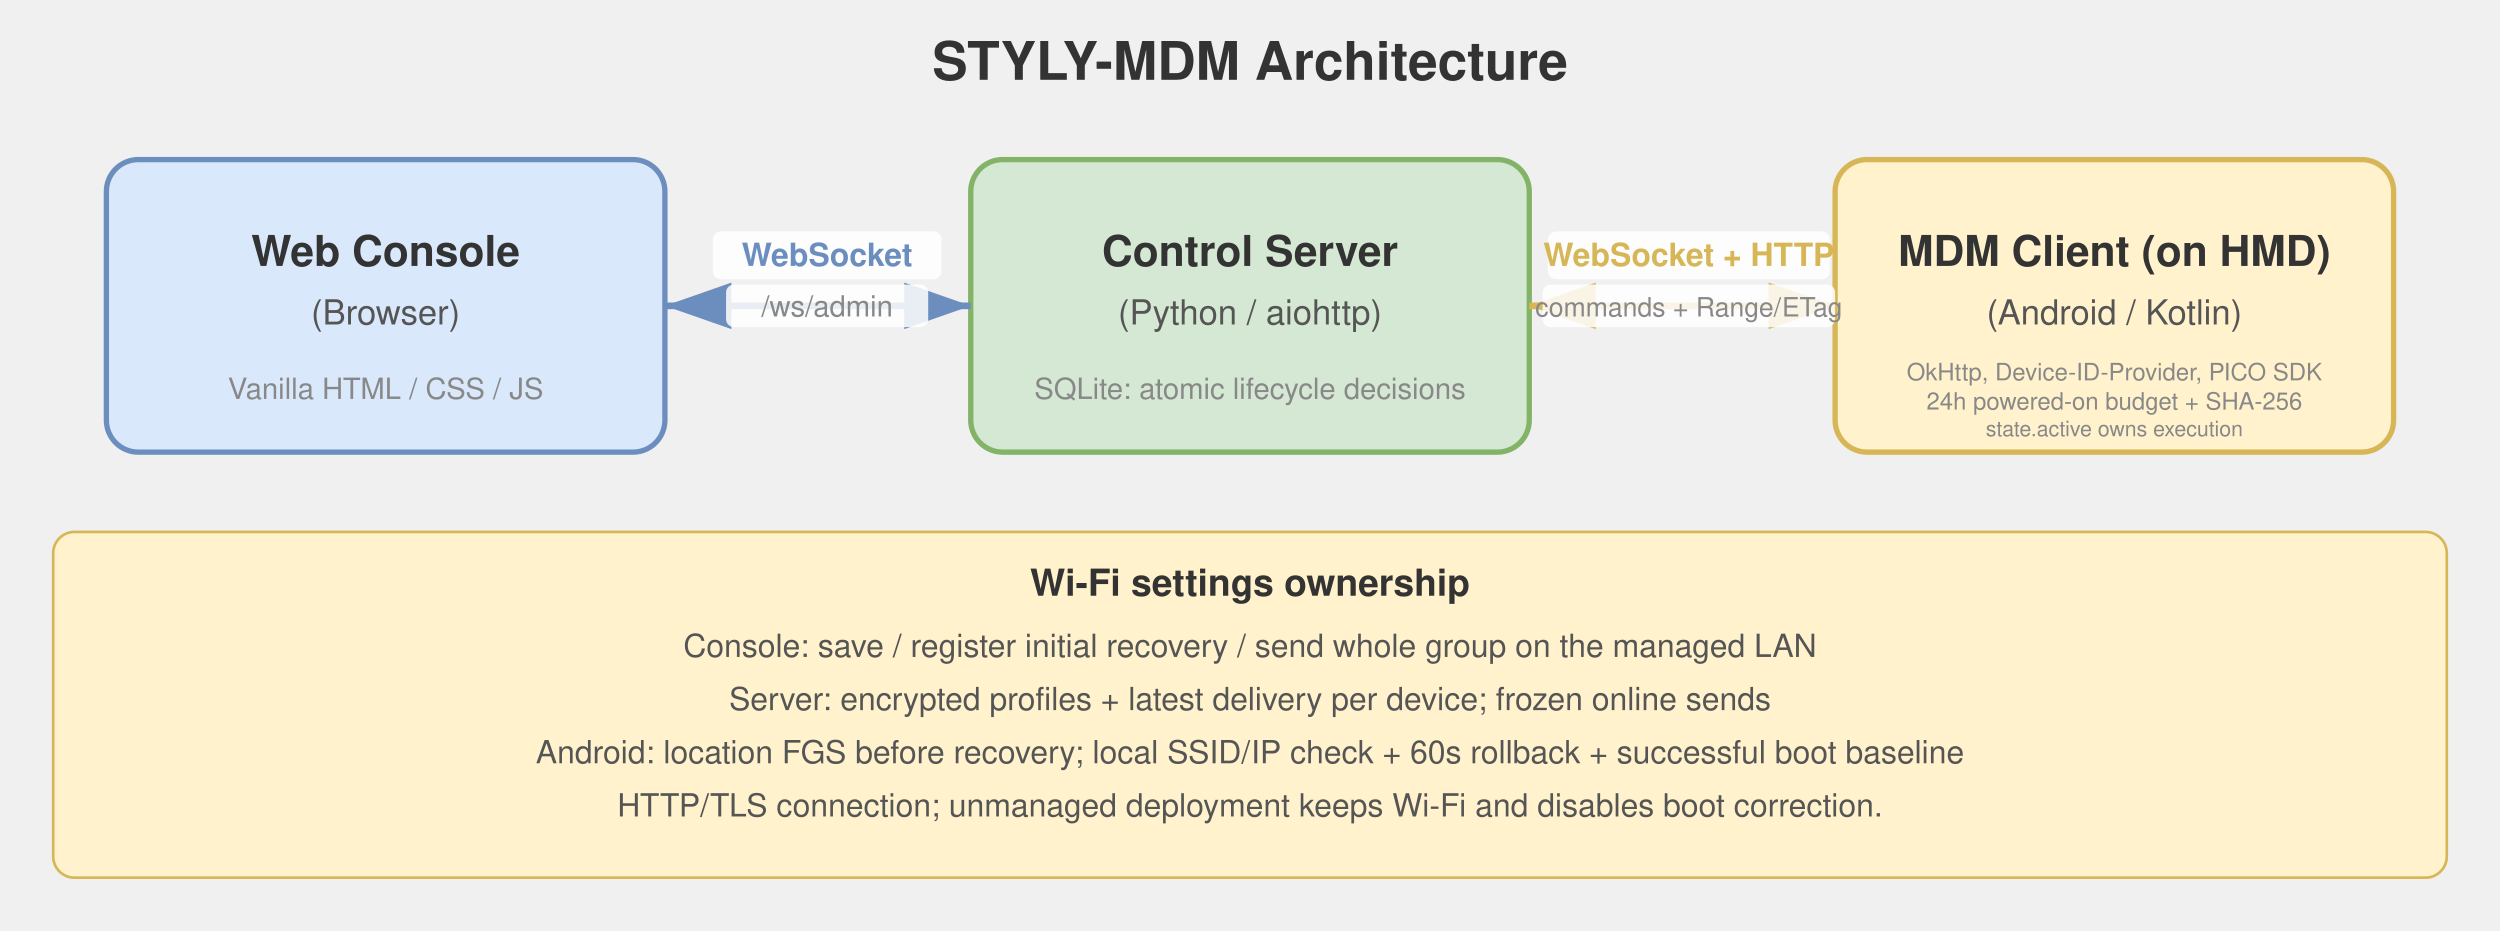
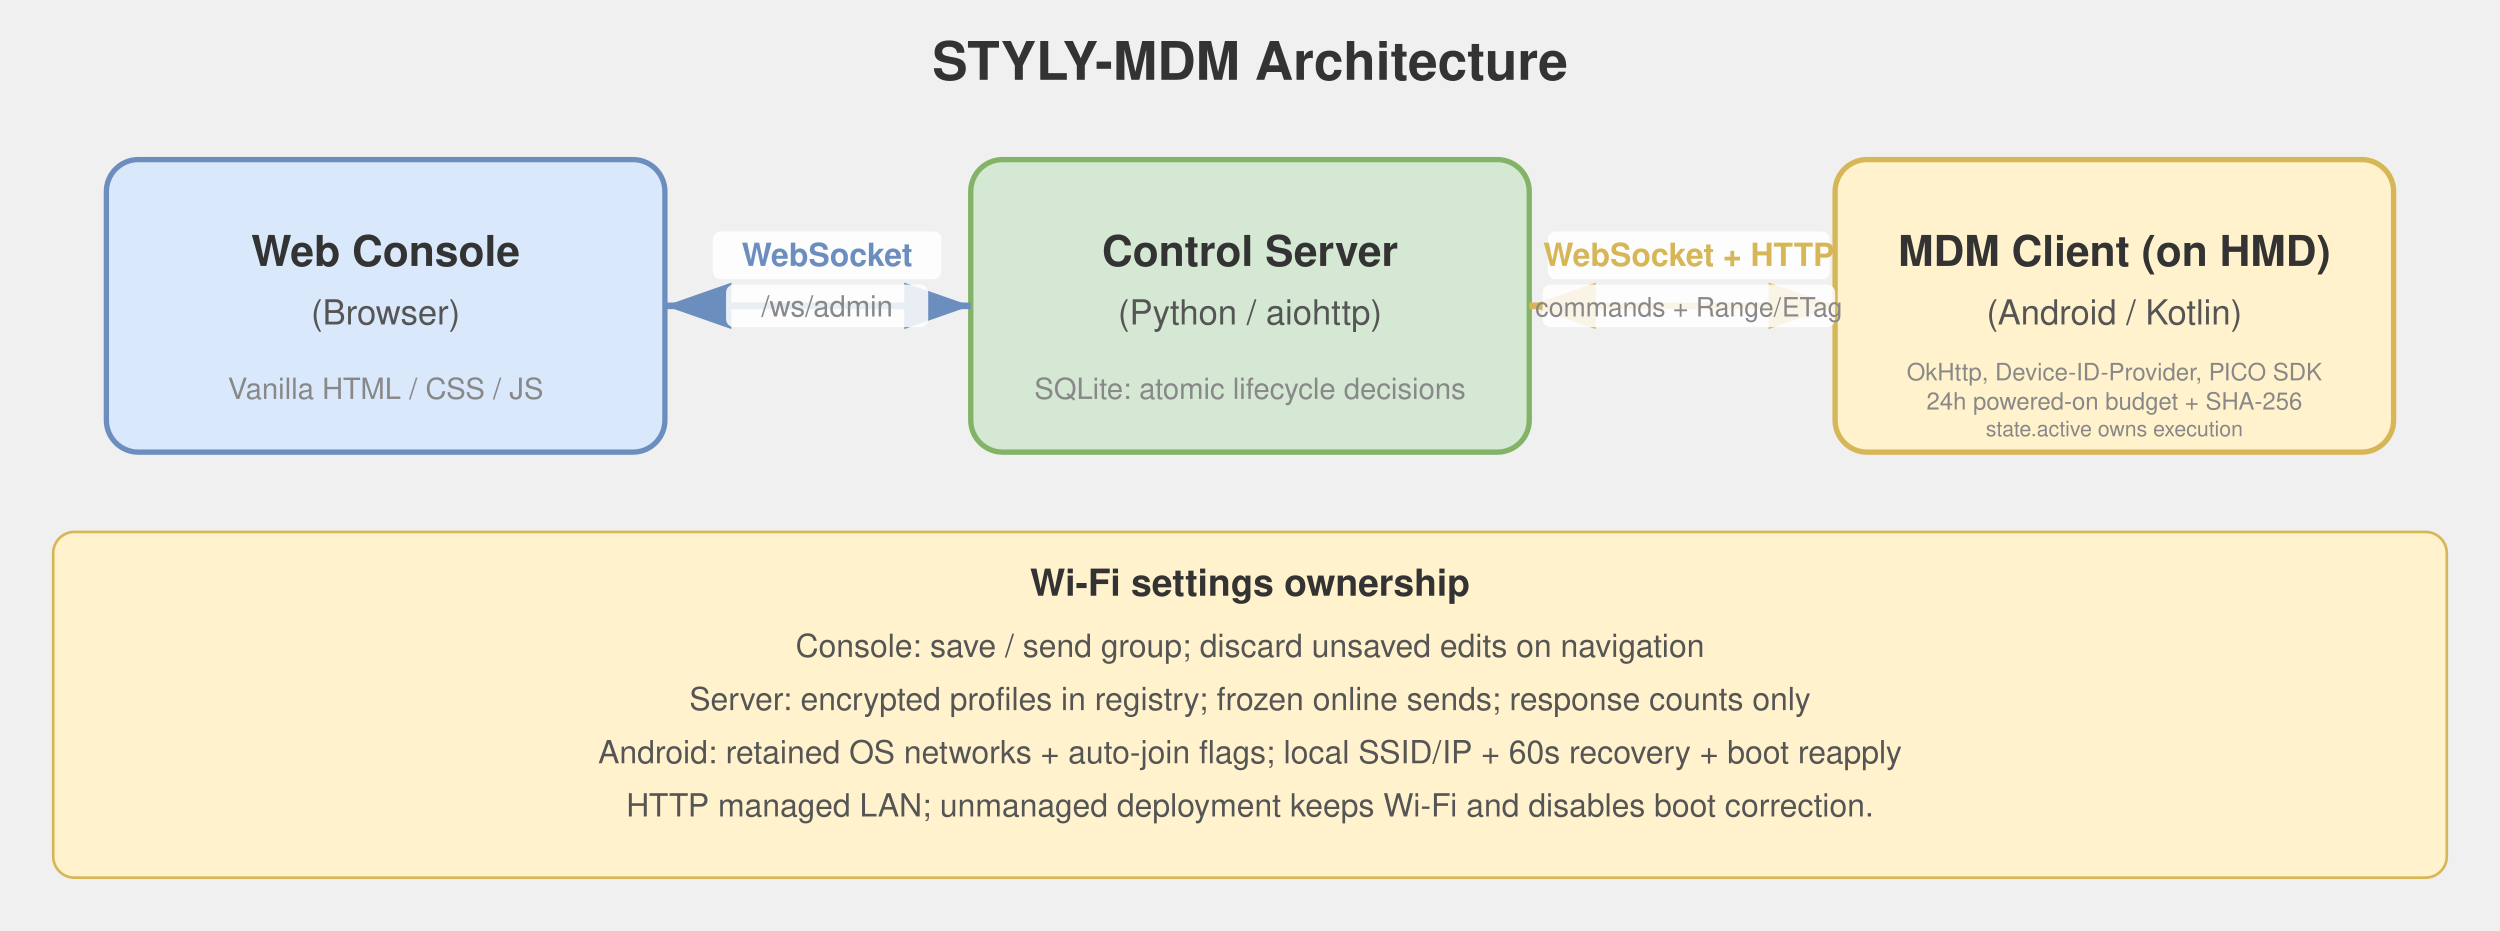
<svg xmlns="http://www.w3.org/2000/svg" version="1.1" viewBox="0 0 940 350" font-family="Segoe UI, Helvetica, Arial, sans-serif" content="&lt;mxfile host=&quot;Claude&quot;&gt; &lt;diagram id=&quot;arch&quot; name=&quot;Architecture&quot;&gt; &lt;mxGraphModel dx=&quot;1422&quot; dy=&quot;762&quot; grid=&quot;1&quot; gridSize=&quot;10&quot; guides=&quot;1&quot; tooltips=&quot;1&quot; connect=&quot;1&quot; arrows=&quot;1&quot; fold=&quot;1&quot; page=&quot;1&quot; pageScale=&quot;1&quot; pageWidth=&quot;1169&quot; pageHeight=&quot;827&quot; math=&quot;0&quot; shadow=&quot;0&quot;&gt; &lt;root&gt; &lt;mxCell id=&quot;0&quot;/&gt; &lt;mxCell id=&quot;1&quot; parent=&quot;0&quot;/&gt; &lt;mxCell id=&quot;2&quot; value=&quot;&quot; style=&quot;rounded=1;whiteSpace=wrap;html=1;fillColor=#dae8fc;strokeColor=#6c8ebf;arcSize=10;&quot; vertex=&quot;1&quot; parent=&quot;1&quot;&gt;&lt;mxGeometry x=&quot;40&quot; y=&quot;80&quot; width=&quot;200&quot; height=&quot;100&quot; as=&quot;geometry&quot;/&gt;&lt;/mxCell&gt; &lt;mxCell id=&quot;2a&quot; value=&quot;&amp;lt;b&amp;gt;Web Console&amp;lt;/b&amp;gt;&amp;lt;br&amp;gt;(Browser)&quot; style=&quot;text;html=1;align=center;verticalAlign=middle;resizable=0;points=[];autosize=1;&quot; vertex=&quot;1&quot; parent=&quot;1&quot;&gt;&lt;mxGeometry x=&quot;95&quot; y=&quot;105&quot; width=&quot;90&quot; height=&quot;50&quot; as=&quot;geometry&quot;/&gt;&lt;/mxCell&gt; &lt;mxCell id=&quot;2b&quot; value=&quot;Vanilla HTML / CSS / JS&quot; style=&quot;text;html=1;align=center;verticalAlign=middle;fontColor=#666666;fontSize=10;&quot; vertex=&quot;1&quot; parent=&quot;1&quot;&gt;&lt;mxGeometry x=&quot;60&quot; y=&quot;155&quot; width=&quot;160&quot; height=&quot;20&quot; as=&quot;geometry&quot;/&gt;&lt;/mxCell&gt; &lt;mxCell id=&quot;3&quot; value=&quot;&quot; style=&quot;rounded=1;whiteSpace=wrap;html=1;fillColor=#d5e8d4;strokeColor=#82b366;arcSize=10;&quot; vertex=&quot;1&quot; parent=&quot;1&quot;&gt;&lt;mxGeometry x=&quot;360&quot; y=&quot;80&quot; width=&quot;220&quot; height=&quot;100&quot; as=&quot;geometry&quot;/&gt;&lt;/mxCell&gt; &lt;mxCell id=&quot;3a&quot; value=&quot;&amp;lt;b&amp;gt;Control Server&amp;lt;/b&amp;gt;&amp;lt;br&amp;gt;(Python / aiohttp)&quot; style=&quot;text;html=1;align=center;verticalAlign=middle;resizable=0;points=[];autosize=1;&quot; vertex=&quot;1&quot; parent=&quot;1&quot;&gt;&lt;mxGeometry x=&quot;405&quot; y=&quot;105&quot; width=&quot;130&quot; height=&quot;50&quot; as=&quot;geometry&quot;/&gt;&lt;/mxCell&gt; &lt;mxCell id=&quot;3b&quot; value=&quot;SQLite: atomic lifecycle decisions&quot; style=&quot;text;html=1;align=center;verticalAlign=middle;fontColor=#666666;fontSize=10;&quot; vertex=&quot;1&quot; parent=&quot;1&quot;&gt;&lt;mxGeometry x=&quot;390&quot; y=&quot;155&quot; width=&quot;160&quot; height=&quot;20&quot; as=&quot;geometry&quot;/&gt;&lt;/mxCell&gt; &lt;mxCell id=&quot;4&quot; value=&quot;&quot; style=&quot;rounded=1;whiteSpace=wrap;html=1;fillColor=#fff2cc;strokeColor=#d6b656;arcSize=10;&quot; vertex=&quot;1&quot; parent=&quot;1&quot;&gt;&lt;mxGeometry x=&quot;700&quot; y=&quot;80&quot; width=&quot;200&quot; height=&quot;100&quot; as=&quot;geometry&quot;/&gt;&lt;/mxCell&gt; &lt;mxCell id=&quot;4a&quot; value=&quot;&amp;lt;b&amp;gt;MDM Client (on HMD)&amp;lt;/b&amp;gt;&amp;lt;br&amp;gt;(Android / Kotlin)&quot; style=&quot;text;html=1;align=center;verticalAlign=middle;resizable=0;points=[];autosize=1;&quot; vertex=&quot;1&quot; parent=&quot;1&quot;&gt;&lt;mxGeometry x=&quot;740&quot; y=&quot;105&quot; width=&quot;120&quot; height=&quot;50&quot; as=&quot;geometry&quot;/&gt;&lt;/mxCell&gt; &lt;mxCell id=&quot;4b&quot; value=&quot;OkHttp, PICO SDK; resumable SHA-256; 24h powered-on budget; durable apply gate&quot; style=&quot;text;html=1;align=center;verticalAlign=middle;fontColor=#666666;fontSize=10;&quot; vertex=&quot;1&quot; parent=&quot;1&quot;&gt;&lt;mxGeometry x=&quot;705&quot; y=&quot;155&quot; width=&quot;190&quot; height=&quot;20&quot; as=&quot;geometry&quot;/&gt;&lt;/mxCell&gt; &lt;mxCell id=&quot;5&quot; style=&quot;edgeStyle=orthogonalEdgeStyle;rounded=0;orthogonalLoop=1;jettySize=auto;containsPoints=1;endArrow=block;endFill=1;startArrow=block;startFill=1;strokeWidth=2;strokeColor=#6c8ebf;&quot; edge=&quot;1&quot; parent=&quot;1&quot; source=&quot;2&quot; target=&quot;3&quot;&gt;&lt;mxGeometry relative=&quot;1&quot; as=&quot;geometry&quot;/&gt;&lt;/mxCell&gt; &lt;mxCell id=&quot;5a&quot; value=&quot;WebSocket&amp;lt;br&amp;gt;&amp;lt;font style=&amp;quot;font-size:10px&amp;quot;&amp;gt;/ws/admin&amp;lt;/font&amp;gt;&quot; style=&quot;edgeLabel;html=1;align=center;verticalAlign=middle;resizable=0;points=[];&quot; vertex=&quot;1&quot; connectable=&quot;0&quot; parent=&quot;5&quot;&gt;&lt;mxGeometry x=&quot;-0.1&quot; relative=&quot;1&quot; as=&quot;geometry&quot;&gt;&lt;mxPoint as=&quot;offset&quot;/&gt;&lt;/mxGeometry&gt;&lt;/mxCell&gt; &lt;mxCell id=&quot;6&quot; style=&quot;edgeStyle=orthogonalEdgeStyle;rounded=0;orthogonalLoop=1;jettySize=auto;containsPoints=1;endArrow=block;endFill=1;startArrow=block;startFill=1;strokeWidth=2;strokeColor=#d6b656;&quot; edge=&quot;1&quot; parent=&quot;1&quot; source=&quot;3&quot; target=&quot;4&quot;&gt;&lt;mxGeometry relative=&quot;1&quot; as=&quot;geometry&quot;/&gt;&lt;/mxCell&gt; &lt;mxCell id=&quot;6a&quot; value=&quot;WebSocket + HTTP&amp;lt;br&amp;gt;&amp;lt;font style=&amp;quot;font-size:10px&amp;quot;&amp;gt;commands + Range/ETag&amp;lt;/font&amp;gt;&quot; style=&quot;edgeLabel;html=1;align=center;verticalAlign=middle;resizable=0;points=[];&quot; vertex=&quot;1&quot; connectable=&quot;0&quot; parent=&quot;6&quot;&gt;&lt;mxGeometry x=&quot;-0.1&quot; relative=&quot;1&quot; as=&quot;geometry&quot;&gt;&lt;mxPoint as=&quot;offset&quot;/&gt;&lt;/mxGeometry&gt;&lt;/mxCell&gt; &lt;mxCell id=&quot;7&quot; value=&quot;&amp;lt;font style=&amp;quot;font-size:16px&amp;quot;&amp;gt;&amp;lt;b&amp;gt;STYLY-MDM Architecture&amp;lt;/b&amp;gt;&amp;lt;/font&amp;gt;&quot; style=&quot;text;html=1;align=center;verticalAlign=middle;resizable=0;points=[];autosize=1;&quot; vertex=&quot;1&quot; parent=&quot;1&quot;&gt;&lt;mxGeometry x=&quot;350&quot; y=&quot;20&quot; width=&quot;240&quot; height=&quot;40&quot; as=&quot;geometry&quot;/&gt;&lt;/mxCell&gt; &lt;mxCell id=&quot;wifi-v1-panel&quot; value=&quot;&amp;lt;b&amp;gt;Wi-Fi settings ownership&amp;lt;/b&amp;gt;&amp;lt;br&amp;gt;Console: save profile / send to whole group on the managed LAN&amp;lt;br&amp;gt;Server: encrypted profiles + frozen online delivery; no application-result tracking&amp;lt;br&amp;gt;Android: private durable journal + local SSID + IP success / 60s rollback + once-per-OS-boot baseline&amp;lt;br&amp;gt;HTTP/TLS connection; unmanaged deployment keeps Wi-Fi and disables boot correction.&quot; style=&quot;rounded=1;whiteSpace=wrap;html=1;fillColor=#fff2cc;strokeColor=#d6b656;fontSize=12;align=center;&quot; vertex=&quot;1&quot; parent=&quot;1&quot;&gt;&lt;mxGeometry x=&quot;20&quot; y=&quot;200&quot; width=&quot;900&quot; height=&quot;130&quot; as=&quot;geometry&quot; /&gt;&lt;/mxCell&gt; &lt;/root&gt; &lt;/mxGraphModel&gt; &lt;/diagram&gt; &lt;/mxfile&gt;">
  <text x="470" y="30" text-anchor="middle" font-size="20" font-weight="bold" fill="#333">STYLY-MDM Architecture</text>
  <rect x="40" y="60" width="210" height="110" rx="12" ry="12" fill="#dae8fc" stroke="#6c8ebf" stroke-width="2" />
  <text x="145" y="100" text-anchor="middle" font-size="16" font-weight="bold" fill="#333">Web Console</text>
  <text x="145" y="122" text-anchor="middle" font-size="13" fill="#555">(Browser)</text>
  <text x="145" y="150" text-anchor="middle" font-size="11" fill="#888">Vanilla HTML / CSS / JS</text>
  <rect x="365" y="60" width="210" height="110" rx="12" ry="12" fill="#d5e8d4" stroke="#82b366" stroke-width="2" />
  <text x="470" y="100" text-anchor="middle" font-size="16" font-weight="bold" fill="#333">Control Server</text>
  <text x="470" y="122" text-anchor="middle" font-size="13" fill="#555">(Python / aiohttp)</text>
  <text x="470" y="150" text-anchor="middle" font-size="11" fill="#888">SQLite: atomic lifecycle decisions</text>
  <rect x="690" y="60" width="210" height="110" rx="12" ry="12" fill="#fff2cc" stroke="#d6b656" stroke-width="2" />
  <text x="795" y="100" text-anchor="middle" font-size="16" font-weight="bold" fill="#333">MDM Client (on HMD)</text>
  <text x="795" y="122" text-anchor="middle" font-size="13" fill="#555">(Android / Kotlin)</text>
  <text x="795" y="143" text-anchor="middle" font-size="9" fill="#888">OkHttp, Device-ID-Provider, PICO SDK</text>
  <text x="795" y="154" text-anchor="middle" font-size="9" fill="#888">24h powered-on budget + SHA-256</text>
  <text x="795" y="164" text-anchor="middle" font-size="8" fill="#888">state.active owns execution</text>
  <defs>
    <marker id="arrowRight" markerWidth="10" markerHeight="7" refX="10" refY="3.5" orient="auto">
      <polygon points="0 0, 10 3.5, 0 7" fill="#6c8ebf" />
    </marker>
    <marker id="arrowLeft" markerWidth="10" markerHeight="7" refX="0" refY="3.5" orient="auto">
      <polygon points="10 0, 0 3.5, 10 7" fill="#6c8ebf" />
    </marker>
    <marker id="arrowRight2" markerWidth="10" markerHeight="7" refX="10" refY="3.5" orient="auto">
      <polygon points="0 0, 10 3.5, 0 7" fill="#d6b656" />
    </marker>
    <marker id="arrowLeft2" markerWidth="10" markerHeight="7" refX="0" refY="3.5" orient="auto">
      <polygon points="10 0, 0 3.5, 10 7" fill="#d6b656" />
    </marker>
  </defs>
  <line x1="250" y1="115" x2="365" y2="115" stroke="#6c8ebf" stroke-width="2.5" marker-start="url(#arrowLeft)" marker-end="url(#arrowRight)" />
  <rect x="268" y="87" width="86" height="18" rx="3" fill="white" fill-opacity="0.85" />
  <text x="311" y="100" text-anchor="middle" font-size="12" font-weight="bold" fill="#6c8ebf">WebSocket</text>
  <rect x="273" y="107" width="76" height="16" rx="3" fill="white" fill-opacity="0.85" />
  <text x="311" y="119" text-anchor="middle" font-size="11" fill="#888">/ws/admin</text>
  <line x1="575" y1="115" x2="690" y2="115" stroke="#d6b656" stroke-width="2.5" marker-start="url(#arrowLeft2)" marker-end="url(#arrowRight2)" />
  <rect x="582" y="87" width="106" height="18" rx="3" fill="white" fill-opacity="0.85" />
  <text x="635" y="100" text-anchor="middle" font-size="12" font-weight="bold" fill="#d6b656">WebSocket + HTTP</text>
  <rect x="580" y="107" width="110" height="16" rx="3" fill="white" fill-opacity="0.85" />
  <text x="635" y="119" text-anchor="middle" font-size="10" fill="#888">commands + Range/ETag</text>
  <rect x="20" y="200" width="900" height="130" rx="8" fill="#fff2cc" stroke="#d6b656" />
  <text x="470" y="224" text-anchor="middle" font-size="14" font-weight="bold" fill="#333">Wi-Fi settings ownership</text>
-   <text x="470" y="247" text-anchor="middle" font-size="12" fill="#555">Console: save / register initial recovery / send whole group on the managed LAN</text>
-   <text x="470" y="267" text-anchor="middle" font-size="12" fill="#555">Server: encrypted profiles + latest delivery per device; frozen online sends</text>
-   <text x="470" y="287" text-anchor="middle" font-size="12" fill="#555">Android: location FGS before recovery; local SSID/IP check + 60s rollback + successful boot baseline</text>
-   <text x="470" y="307" text-anchor="middle" font-size="12" fill="#555">HTTP/TLS connection; unmanaged deployment keeps Wi-Fi and disables boot correction.</text>
+   <text x="470" y="247" text-anchor="middle" font-size="12" fill="#555">Console: save / send group; discard unsaved edits on navigation</text>
+   <text x="470" y="267" text-anchor="middle" font-size="12" fill="#555">Server: encrypted profiles in registry; frozen online sends; response counts only</text>
+   <text x="470" y="287" text-anchor="middle" font-size="12" fill="#555">Android: retained OS networks + auto-join flags; local SSID/IP + 60s recovery + boot reapply</text>
+   <text x="470" y="307" text-anchor="middle" font-size="12" fill="#555">HTTP managed LAN; unmanaged deployment keeps Wi-Fi and disables boot correction.</text>
</svg>
